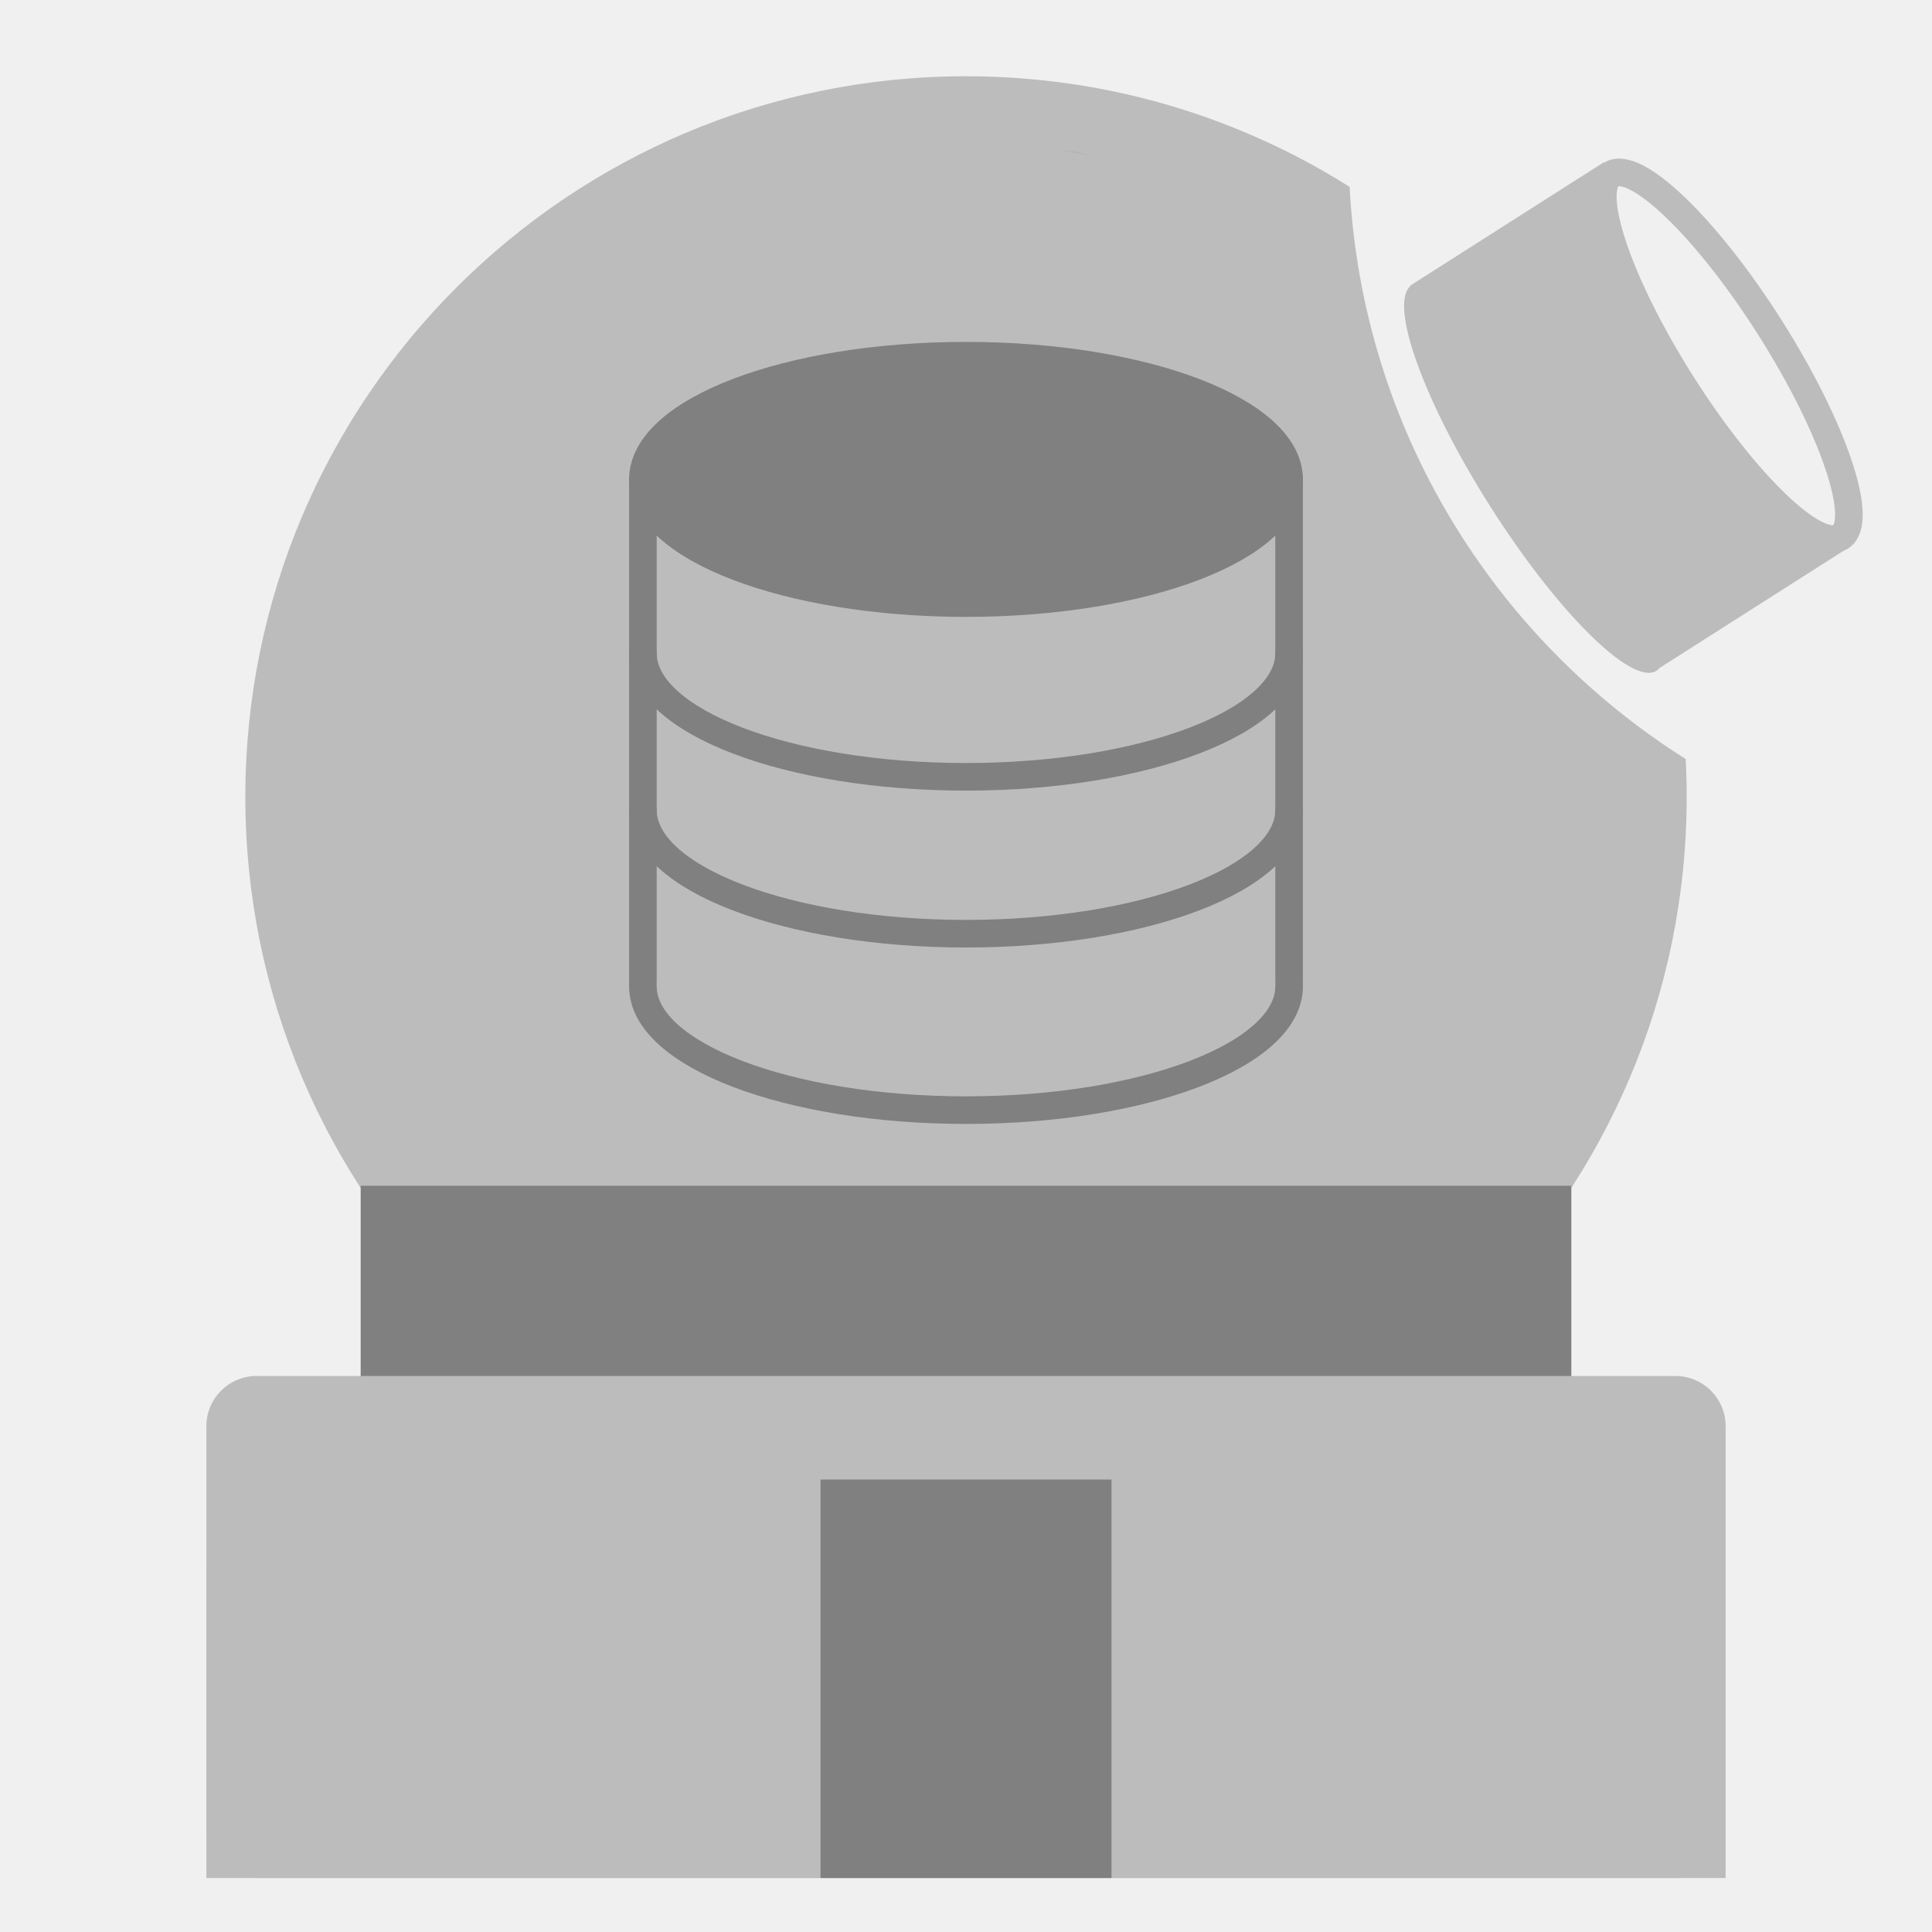
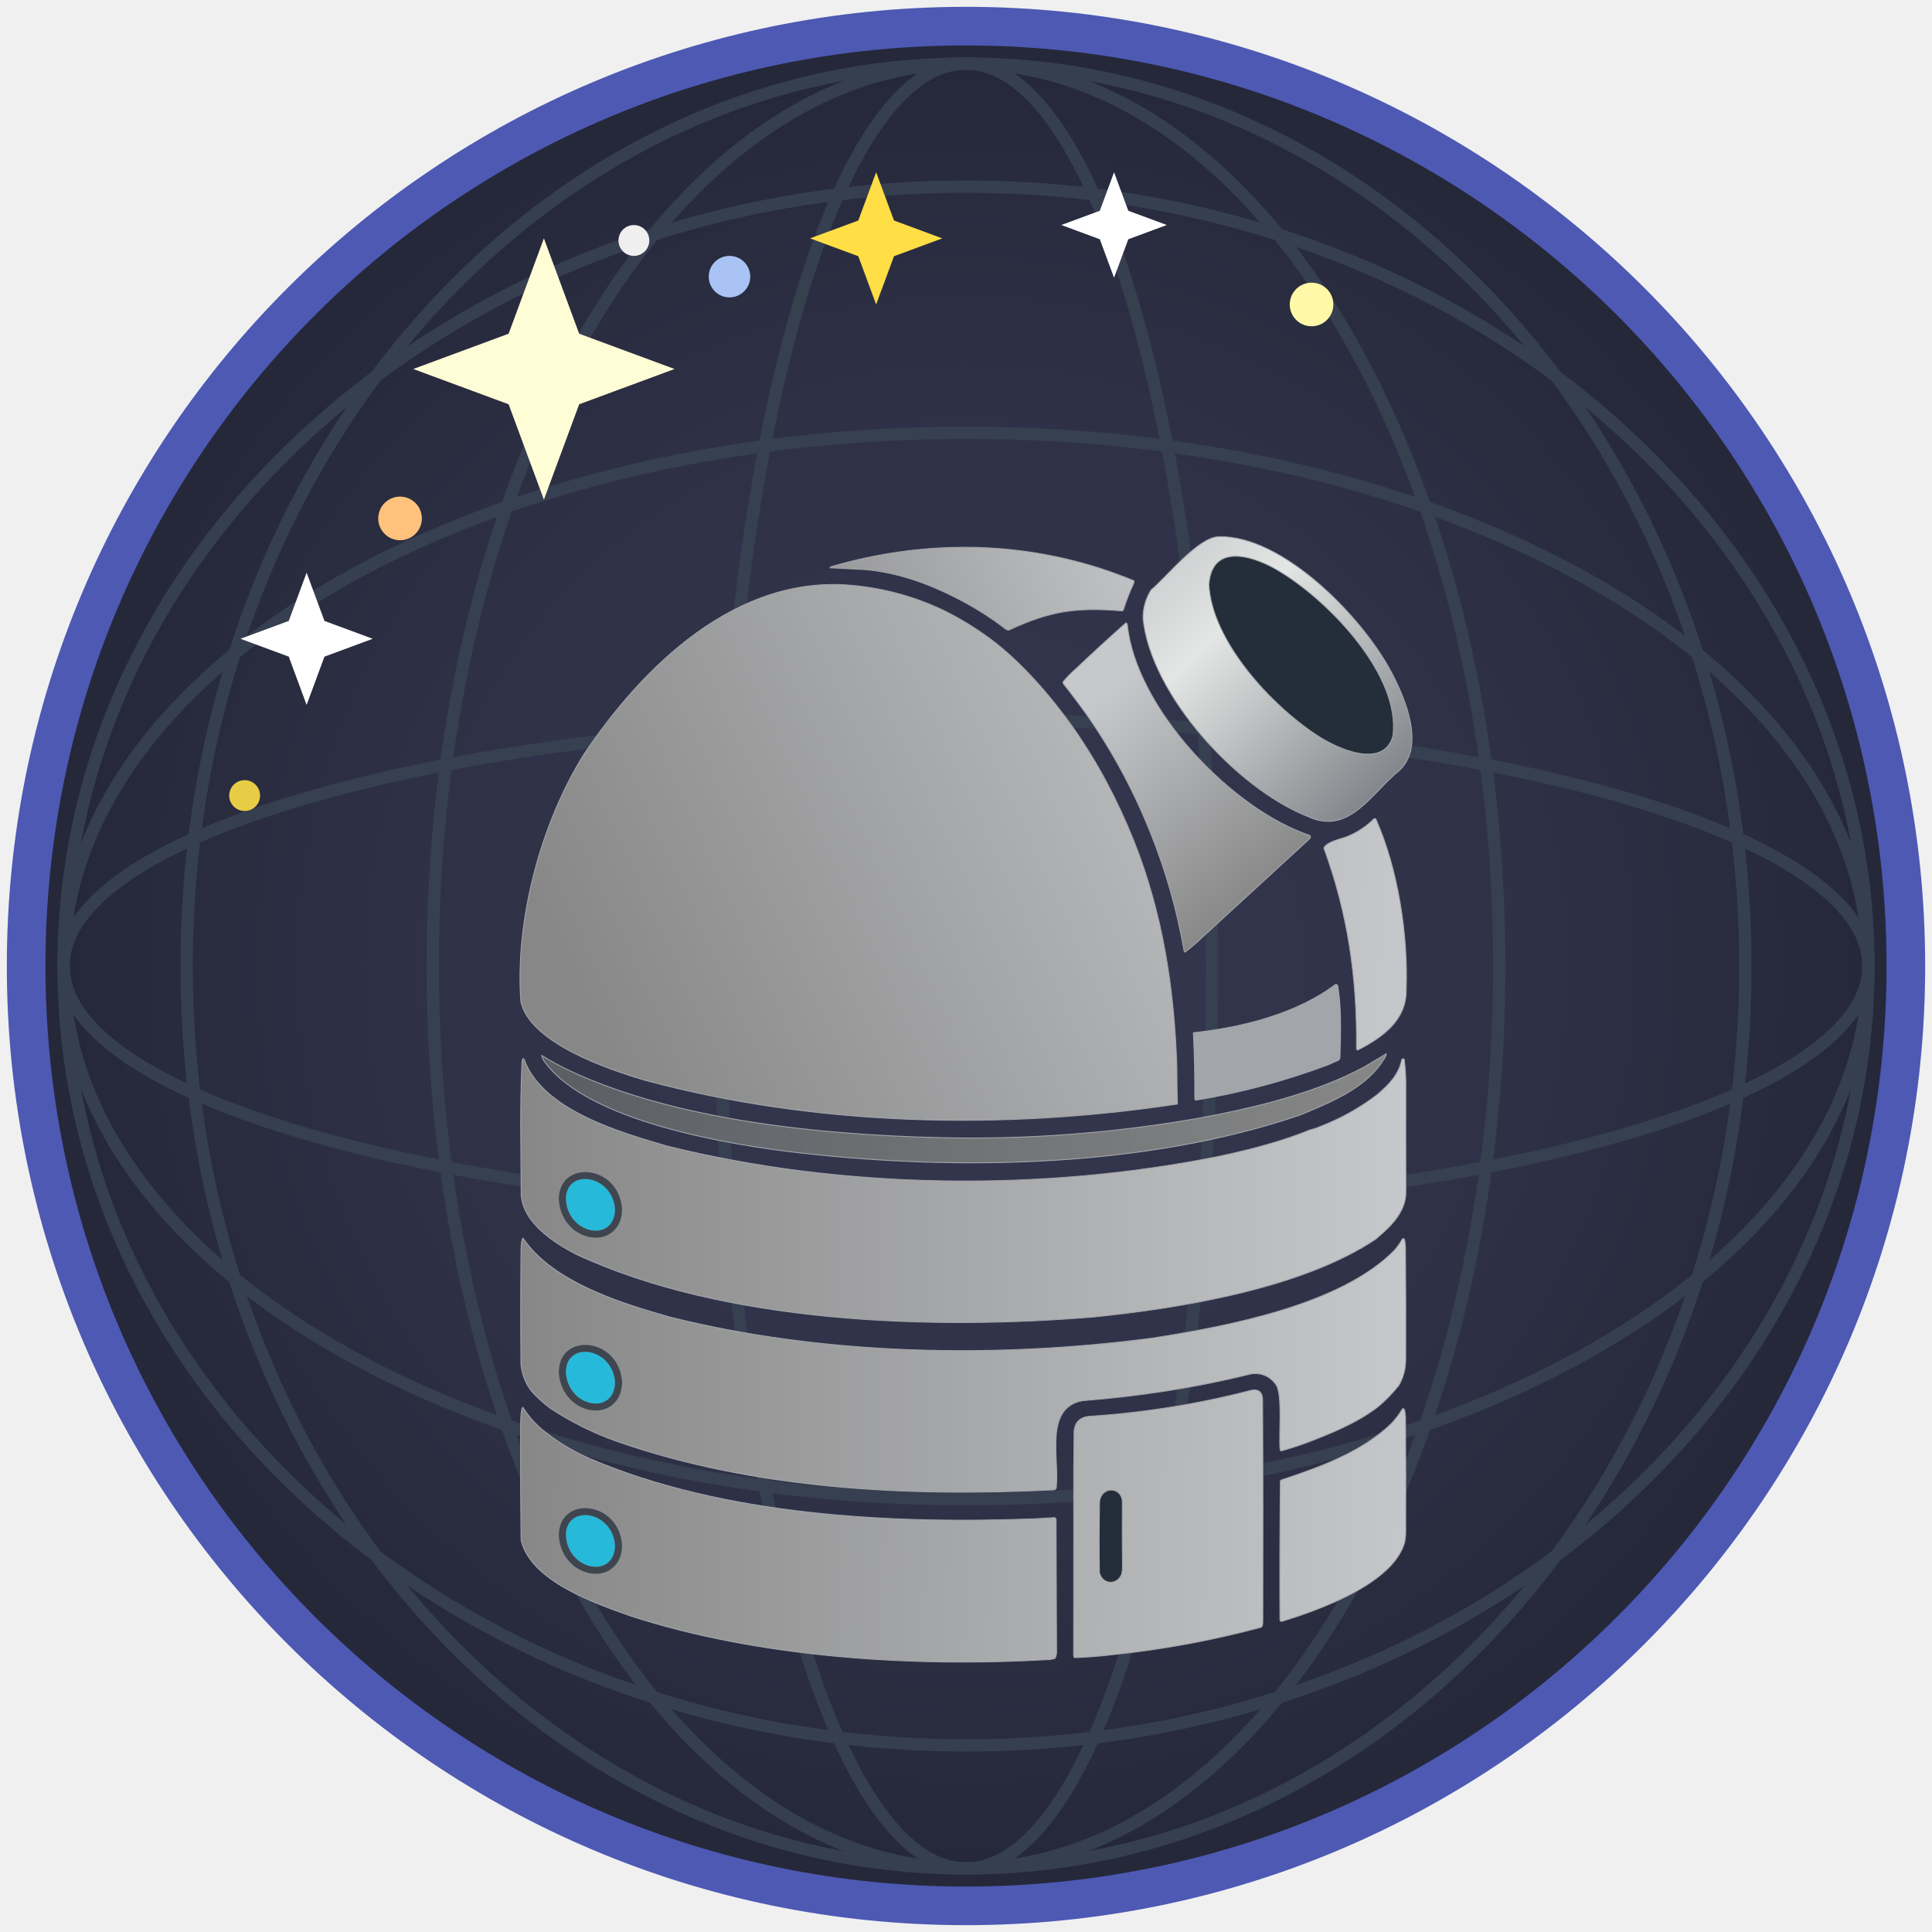
<svg xmlns="http://www.w3.org/2000/svg" width="100%" height="100%" viewBox="0 0 350 350" version="1.1" xml:space="preserve" style="fill-rule:evenodd;clip-rule:evenodd;stroke-linecap:round;stroke-linejoin:round;stroke-miterlimit:1.5;">
-   <path d="M305.378,137.506c0.118,2.273 0.178,4.561 0.178,6.863c-0,72.056 -58.5,130.556 -130.556,130.556c-72.056,0 -130.556,-58.5 -130.556,-130.556c0,-72.055 58.5,-130.555 130.556,-130.555c25.536,-0 49.369,7.347 69.5,20.041c2.266,43.658 26.02,81.67 60.878,103.651Z" style="fill:#bcbcbc;" />
-   <path d="M300.639,121.014c-0.163,0.204 -0.351,0.375 -0.564,0.51c-4.418,2.8 -17.931,-10.583 -30.158,-29.869c-11.931,-18.819 -18.256,-36.349 -14.45,-39.788l-0.056,-0.088l35.106,-22.364l1.394,2.187c-0.12,0.051 -0.235,0.112 -0.345,0.181c-4.418,2.801 1.317,19.777 12.797,37.886c11.481,18.109 24.389,30.538 28.806,27.737c0.158,-0.1 0.303,-0.218 0.435,-0.353l1.343,2.107l-34.308,21.854Z" style="fill:#bcbcbc;" />
-   <path d="M192.188,27.268c1.731,0.05 3.442,0.322 5.129,0.808c-1.698,-0.303 -3.408,-0.573 -5.129,-0.808Z" style="fill:#aeaeae;" />
-   <rect x="65.339" y="214.81" width="219.322" height="39.801" style="fill:#808080;" />
-   <path d="M291.853,31.629c4.417,-2.801 17.325,9.628 28.806,27.737c11.48,18.109 17.215,35.085 12.797,37.886c-4.418,2.801 -17.326,-9.628 -28.806,-27.737c-11.481,-18.109 -17.215,-35.085 -12.797,-37.886Z" style="fill:none;stroke:#bcbcbc;stroke-width:5px;" />
-   <g>
-     <ellipse cx="175" cy="86.847" rx="58.533" ry="22.407" style="fill:#808080;stroke:#808080;stroke-width:5px;" />
-     <path d="M233.533,146.742c-0,12.366 -26.228,22.406 -58.533,22.406c-32.305,0 -58.533,-10.04 -58.533,-22.406" style="fill:none;stroke:#808080;stroke-width:5px;" />
-     <path d="M233.533,178.705c-0,12.367 -26.228,22.407 -58.533,22.407c-32.305,-0 -58.533,-10.04 -58.533,-22.407" style="fill:none;stroke:#808080;stroke-width:5px;" />
-     <path d="M233.533,118.321c-0,12.367 -26.228,22.407 -58.533,22.407c-32.305,-0 -58.533,-10.04 -58.533,-22.407" style="fill:none;stroke:#808080;stroke-width:5px;" />
-     <path d="M116.467,86.847l0,90.877" style="fill:none;stroke:#808080;stroke-width:5px;" />
-     <path d="M233.533,86.847l-0,90.877" style="fill:none;stroke:#808080;stroke-width:5px;" />
+   <circle cx="175" cy="175" r="170.264" style="fill:url(#_Radial1);stroke:#4d59b3;stroke-width:7px;" />
+   <g opacity="0.9">
+     <ellipse cx="175" cy="175" rx="163.481" ry="44.586" style="fill:none;stroke:#374151;stroke-width:2.23px;stroke-linecap:butt;stroke-linejoin:miter;stroke-miterlimit:4;" />
+     <ellipse cx="175" cy="175" rx="163.481" ry="96.602" style="fill:none;stroke:#374151;stroke-width:2.23px;stroke-linecap:butt;stroke-linejoin:miter;stroke-miterlimit:4;" />
+     <ellipse cx="175" cy="175" rx="163.481" ry="141.188" style="fill:none;stroke:#374151;stroke-width:2.23px;stroke-linecap:butt;stroke-linejoin:miter;stroke-miterlimit:4;" />
+     <ellipse cx="175" cy="175" rx="44.586" ry="163.481" style="fill:none;stroke:#374151;stroke-width:2.23px;stroke-linecap:butt;stroke-linejoin:miter;stroke-miterlimit:4;" />
+     <ellipse cx="175" cy="175" rx="96.602" ry="163.481" style="fill:none;stroke:#374151;stroke-width:2.23px;stroke-linecap:butt;stroke-linejoin:miter;stroke-miterlimit:4;" />
+     <ellipse cx="175" cy="175" rx="141.188" ry="163.481" style="fill:none;stroke:#374151;stroke-width:2.23px;stroke-linecap:butt;stroke-linejoin:miter;stroke-miterlimit:4;" />
  </g>
  <g>
-     <path d="M312.611,258.365l0,72.761c0,5.019 -4.075,9.095 -9.095,9.095l-257.032,-0c-5.02,-0 -9.095,-4.076 -9.095,-9.095l-0,-72.761c-0,-5.02 4.075,-9.095 9.095,-9.095l257.032,-0c5.02,-0 9.095,4.075 9.095,9.095Z" style="fill:#bcbcbc;" />
-     <rect x="37.389" y="283.891" width="275.223" height="56.329" style="fill:#bcbcbc;" />
-     <rect x="148.645" y="268.032" width="52.711" height="72.189" style="fill:#808080;" />
+     <path d="M98.532,43.182l6.392,17.274l17.274,6.392l-17.274,6.392l-6.392,17.275l-6.392,-17.275l-17.275,-6.392l17.275,-6.392l6.392,-17.274Z" style="fill:#fffdd6;" />
+     <path d="M55.545,103.746l3.235,8.741l8.741,3.235l-8.741,3.235l-3.235,8.741l-3.235,-8.741l-8.741,-3.235l8.741,-3.235l3.235,-8.741Z" style="fill:#fff;" />
+     <path d="M201.822,31.205l2.581,6.976l6.976,2.581l-6.976,2.582l-2.581,6.975l-2.581,-6.975l-6.976,-2.582l6.976,-2.581l2.581,-6.976Z" style="fill:#fff;" />
+     <path d="M158.721,31.205l3.235,8.742l8.742,3.235l-8.742,3.234l-3.235,8.742l-3.234,-8.742l-8.742,-3.234l8.742,-3.235l3.234,-8.742Z" style="fill:#ffde46;" />
+     <circle cx="132.153" cy="50.116" r="3.758" style="fill:#aac3f5;" />
+     <circle cx="114.835" cy="43.564" r="2.794" style="fill:#efefef;" />
+     <circle cx="72.472" cy="93.917" r="3.951" style="fill:#ffc27c;" />
+     <circle cx="237.603" cy="55.158" r="3.951" style="fill:#fff9a7;" />
+     <circle cx="44.318" cy="144.126" r="2.794" style="fill:#e9cc45;" />
  </g>
+   <g>
+     <path d="M207.069,112.046c-0.013,-1.867 0.47,-3.588 1.45,-5.168c2.889,-2.414 8.511,-9.542 12.266,-9.655c11.763,-0.274 26.273,14.845 31.367,24.719c2.491,4.743 6.054,13.321 1.325,17.663c-5.078,4.088 -9.078,11.882 -16.657,8.265c-12.711,-5.009 -28.356,-21.94 -29.751,-35.824Z" style="fill:url(#_Linear2);stroke:#a2a5aa;stroke-width:0.16px;stroke-linecap:butt;stroke-linejoin:miter;stroke-miterlimit:4;" />
+     <path d="M219.012,105.921c0.542,10.235 11.319,21.879 19.565,27.275c3.439,2.328 11.998,6.299 13.762,0.168c1.46,-10.932 -11.435,-24.226 -20.055,-29.551c-4.349,-2.844 -12.714,-5.958 -13.272,2.108Z" style="fill:#242d3a;stroke:#a2a5aa;stroke-width:0.16px;stroke-linecap:butt;stroke-linejoin:miter;stroke-miterlimit:4;" />
+     <path d="M180.944,113.026c-2.453,-1.776 -5.032,-3.35 -7.734,-4.72c-5.144,-2.624 -10.615,-4.587 -16.398,-5.112c-2.16,-0.113 -4.314,-0.226 -6.457,-0.339c0.096,-0.129 0.222,-0.209 0.383,-0.242c15.993,-4.626 32.598,-4.735 48.507,0.32c2.082,0.683 4.136,1.434 6.16,2.256c0.061,0.165 0.055,0.329 -0.022,0.49c-0.71,1.509 -1.312,3.059 -1.812,4.649c-0.039,0.161 -0.129,0.277 -0.277,0.348c-8.391,-0.693 -13.04,-0.013 -20.606,3.501c-0.338,0.022 -1.409,-0.938 -1.744,-1.151Z" style="fill:url(#_Linear3);stroke:#a2a5aa;stroke-width:0.16px;stroke-linecap:butt;stroke-linejoin:miter;stroke-miterlimit:4;" />
+     <path d="M171.273,110.74c2.776,1.399 5.419,3.014 7.934,4.845c5.651,4.149 11.086,10.413 15.144,16.135c4.549,6.476 8.13,13.301 11.08,20.638c5.238,13.217 7.305,26.769 7.772,40.924c0.007,2.244 0.036,4.484 0.094,6.728c-31.447,4.758 -65.437,4.039 -96.246,-4.252c-6.567,-1.896 -21.102,-6.783 -22.691,-14.32c-1.093,-14.619 3.61,-32.297 11.415,-44.783c10.731,-16.015 27.639,-32.543 48.519,-30.615c5.944,0.526 11.605,2.092 16.979,4.7Z" style="fill:url(#_Linear4);stroke:#a2a5aa;stroke-width:0.16px;stroke-linecap:butt;stroke-linejoin:miter;stroke-miterlimit:4;" />
+     <path d="M208.5,151.081c-2.995,-7.543 -6.805,-14.648 -11.431,-21.315c-1.402,-1.973 -2.853,-3.904 -4.352,-5.799c-0.113,-0.132 -0.155,-0.287 -0.123,-0.458c0.674,-0.819 1.412,-1.576 2.218,-2.276c3.011,-2.859 6.067,-5.66 9.165,-8.41c0.139,0.071 0.226,0.184 0.258,0.341c1.528,15.168 18.929,33.465 33.043,38.185c0.299,0.348 -0.026,0.561 -0.262,0.822c-6.437,5.912 -12.875,11.824 -19.316,17.736c-0.964,0.919 -1.969,1.783 -3.017,2.589c-0.119,-0.071 -0.181,-0.181 -0.184,-0.322c-1.273,-7.241 -3.272,-14.268 -5.999,-21.093Z" style="fill:url(#_Linear5);stroke:#a2a5aa;stroke-width:0.16px;stroke-linecap:butt;stroke-linejoin:miter;stroke-miterlimit:4;" />
+     <path d="M239.818,153.605c0.693,-1.218 3.098,-1.589 4.303,-2.085c1.812,-0.748 3.414,-1.815 4.804,-3.201c0.122,-0.068 0.229,-0.049 0.325,0.048c4.03,9.062 5.864,21.002 5.506,30.866c0.097,5.616 -4.339,8.733 -8.826,11.022c-0.123,-0.08 -0.184,-0.196 -0.19,-0.348c0.125,-12.711 -1.544,-24.339 -5.922,-36.302Z" style="fill:url(#_Linear6);stroke:#a2a5aa;stroke-width:0.16px;stroke-linecap:butt;stroke-linejoin:miter;stroke-miterlimit:4;" />
+     <path d="M240.637,192.892c-7.795,2.924 -15.796,5.061 -24.004,6.422c-0.142,-0.094 -0.206,-0.226 -0.193,-0.397c0.032,-3.946 -0.052,-7.888 -0.255,-11.827c8.775,-0.945 18.678,-3.398 25.828,-8.801c0.21,0.084 0.335,0.242 0.381,0.471c0.635,4.235 0.49,8.462 0.357,12.727c0.01,0.254 -0.087,0.454 -0.287,0.599c-0.618,0.245 -1.228,0.516 -1.827,0.806Z" style="fill:#a2a5aa;stroke:#a2a5aa;stroke-width:0.16px;stroke-linecap:butt;stroke-linejoin:miter;stroke-miterlimit:4;" />
+     <path d="M250.234,192.625c-3.334,4.787 -9.591,7.253 -14.794,9.403c-27.775,9.465 -61.611,10.122 -90.543,6.831c-12.624,-1.435 -38.236,-5.635 -46.143,-16.392c-0.326,-0.368 -0.529,-0.793 -0.613,-1.267c1.58,0.989 3.227,1.892 4.935,2.704c20.503,9.649 49.139,12.028 71.592,12.26c14.229,0.068 28.352,-1.122 42.368,-3.572c8.972,-1.647 18.443,-3.875 26.776,-7.65c1.141,-0.532 2.266,-1.092 3.378,-1.682c1.335,-0.784 2.647,-1.57 3.946,-2.36c-0.01,0.583 -0.622,1.225 -0.902,1.725Z" style="fill:url(#_Linear7);stroke:#a2a5aa;stroke-width:0.16px;stroke-linecap:butt;stroke-linejoin:miter;stroke-miterlimit:4;" />
+     <path d="M237.349,204.671c0.644,-0.138 1.263,-0.345 1.86,-0.619c3.675,-1.415 7.072,-3.31 10.202,-5.689c2.102,-1.777 3.969,-3.617 4.533,-6.422c0.284,-0.258 0.448,-0.187 0.493,0.213c0.132,1.177 0.216,2.36 0.248,3.546c-0.012,6.77 -0.009,13.539 0.007,20.312c-0.003,0.603 -0.084,1.199 -0.239,1.783c-0.093,0.319 -0.203,0.635 -0.329,0.941c-1.057,2.447 -2.907,4.036 -4.877,5.735c-13.236,8.907 -35.447,12.55 -51.169,14.12c-29.223,2.395 -66.785,1.189 -93.735,-11.38c-4.068,-2.118 -9.458,-5.609 -9.919,-10.641c-0.042,-7.882 -0.248,-16.27 0.145,-24.103c-0.003,-0.258 0.058,-0.494 0.187,-0.706c0.107,0.035 0.177,0.106 0.216,0.216c3.337,9.135 17.314,13.136 25.722,15.602c31.817,7.94 68.319,8.372 100.42,1.838c5.313,-1.145 11.235,-2.666 16.235,-4.746Z" style="fill:url(#_Linear8);stroke:#a2a5aa;stroke-width:0.16px;stroke-linecap:butt;stroke-linejoin:miter;stroke-miterlimit:4;" />
+     <path d="M252.603,226.502c0.538,-0.6 0.999,-1.254 1.386,-1.96c0.619,-0.699 0.542,0.987 0.635,1.296c0.052,6.715 0.068,13.433 0.042,20.151c0.007,0.719 -0.052,1.431 -0.174,2.137c-0.2,1.003 -0.551,1.947 -1.061,2.834c-1.134,1.435 -2.404,2.74 -3.81,3.91c-3.772,2.905 -8.552,4.839 -12.972,6.519c-1.502,0.548 -3.021,1.038 -4.558,1.463c-0.149,-0.093 -0.219,-0.232 -0.21,-0.413c-0.219,-2.643 0.448,-9.29 -0.603,-11.408c-1.096,-1.663 -2.63,-2.379 -4.603,-2.144c-10.087,2.502 -20.209,4.062 -30.567,4.861c-6.944,1.287 -4.191,10.494 -4.739,15.461c0.046,0.468 -0.158,0.703 -0.615,0.706c-26.106,1.296 -54.238,-0.09 -79.08,-8.823c-4.223,-1.502 -8.204,-3.485 -11.944,-5.944c-1.283,-0.948 -2.456,-2.018 -3.52,-3.205c-1.038,-1.418 -1.647,-2.998 -1.828,-4.742c-0.064,-6.721 -0.061,-13.442 0.007,-20.164c0.016,-0.693 -0.01,-2.198 0.332,-2.743c0.486,0.667 0.999,1.318 1.541,1.957c5.951,6.627 16.711,9.97 25.044,12.333c27.811,6.976 59.026,7.547 87.365,3.837c13.349,-2.077 34.174,-5.958 43.932,-15.919Z" style="fill:url(#_Linear9);stroke:#a2a5aa;stroke-width:0.16px;stroke-linecap:butt;stroke-linejoin:miter;stroke-miterlimit:4;" />
+     <path d="M194.516,279.664l-0,-5.123c-0.026,-5.097 -0.007,-10.193 0.064,-15.29c0.145,-1.496 0.958,-2.379 2.437,-2.65c10.058,-0.635 19.968,-2.221 29.722,-4.751c1.248,-0.219 1.912,0.303 1.996,1.566c0.068,13.321 0.08,26.641 0.039,39.961c-0.055,0.48 0.154,1.422 -0.561,1.489c-8.762,2.337 -17.653,3.969 -26.673,4.9c-2.282,0.278 -4.571,0.455 -6.86,0.539c-0.145,-0.126 -0.206,-0.284 -0.184,-0.474c0.016,-6.722 0.023,-13.446 0.02,-20.167Z" style="fill:url(#_Linear10);stroke:#a2a5aa;stroke-width:0.16px;stroke-linecap:butt;stroke-linejoin:miter;stroke-miterlimit:4;" />
+     <path d="M199.174,284.889c0.558,2.244 3.217,2.337 4.026,0.277c0.087,-0.374 0.136,-0.754 0.145,-1.138c-0.045,-3.978 -0.051,-7.956 -0.019,-11.934c-0.116,-2.853 -3.794,-2.894 -4.13,-0.058c-0.077,4.285 -0.083,8.569 -0.022,12.853Z" style="fill:#242d3a;stroke:#a2a5aa;stroke-width:0.16px;stroke-linecap:butt;stroke-linejoin:miter;stroke-miterlimit:4;" />
+     <path d="M97.919,258.726c2.669,2.231 5.596,4.046 8.781,5.451c24.322,10.445 54.87,11.966 81.014,10.954c1.112,-0.068 2.227,-0.135 3.339,-0.203c0.171,0.068 0.262,0.197 0.268,0.384c0.036,7.956 0.065,15.915 0.087,23.871c0.019,0.445 -0.074,0.864 -0.29,1.251c-0.326,0.106 -0.658,0.177 -0.999,0.212c-24.462,1.422 -52.495,-0.293 -75.898,-7.898c-6.39,-2.292 -18.034,-6.25 -19.816,-13.713c-0.084,-7.144 -0.11,-14.294 -0.078,-21.441c0.007,-0.509 0.068,-2.356 0.39,-2.659c0.394,0.638 0.829,1.247 1.309,1.831c0.59,0.693 1.222,1.347 1.893,1.96Z" style="fill:url(#_Linear11);stroke:#a2a5aa;stroke-width:0.16px;stroke-linecap:butt;stroke-linejoin:miter;stroke-miterlimit:4;" />
+     <path d="M254.479,279.386c-2.082,7.524 -15.522,12.273 -22.25,14.346c-0.235,0.022 -0.357,-0.094 -0.361,-0.345c-0.042,-8.366 -0.016,-16.731 0.078,-25.093c0.1,-0.139 0.232,-0.229 0.399,-0.261c6.893,-2.286 14.462,-5.042 19.765,-10.2c0.741,-0.8 1.392,-1.667 1.953,-2.598c0.561,-0.313 0.468,1.179 0.568,1.46c0.045,6.96 0.058,13.923 0.032,20.886c-0.003,0.606 -0.068,1.209 -0.184,1.805Z" style="fill:url(#_Linear12);stroke:#a2a5aa;stroke-width:0.16px;stroke-linecap:butt;stroke-linejoin:miter;stroke-miterlimit:4;" />
+     <path d="M102.499,217.196c0.289,6.445 8.828,8.071 8.933,1.863c-0.488,-6.286 -8.835,-7.518 -8.933,-1.863Z" style="fill:#26b9d9;" />
+     <path d="M101.238,217.175c0.124,-7.184 10.832,-6.198 11.452,1.786l0.004,0.059l-0.001,0.06c-0.039,2.298 -1.028,3.745 -2.33,4.506c-1.892,1.106 -4.65,0.74 -6.659,-1.024c-1.349,-1.185 -2.36,-2.983 -2.465,-5.309l-0.001,-0.039l0,-0.039Zm1.261,0.021c0.289,6.445 8.828,8.071 8.933,1.863c-0.488,-6.286 -8.835,-7.518 -8.933,-1.863Z" style="fill:#242d3a;fill-opacity:0.74;" />
+     <path d="M102.499,248.509c0.289,6.445 8.828,8.071 8.933,1.862c-0.488,-6.286 -8.835,-7.517 -8.933,-1.862Z" style="fill:#26b9d9;" />
+     <path d="M101.238,248.487c0.124,-7.183 10.832,-6.197 11.452,1.787l0.004,0.059l-0.001,0.06c-0.039,2.297 -1.028,3.745 -2.33,4.506c-1.892,1.106 -4.65,0.74 -6.659,-1.024c-1.349,-1.185 -2.36,-2.983 -2.465,-5.309l-0.001,-0.039l0,-0.04Zm1.261,0.022c0.289,6.445 8.828,8.071 8.933,1.862c-0.488,-6.286 -8.835,-7.517 -8.933,-1.862Z" style="fill:#242d3a;fill-opacity:0.74;" />
+     <path d="M102.499,278.085c0.289,6.444 8.828,8.071 8.933,1.862c-0.488,-6.286 -8.835,-7.518 -8.933,-1.862Z" style="fill:#26b9d9;" />
+     <path d="M101.238,278.063c0.124,-7.184 10.832,-6.198 11.452,1.786l0.004,0.06l-0.001,0.059c-0.039,2.298 -1.028,3.745 -2.33,4.507c-1.892,1.105 -4.65,0.739 -6.659,-1.025c-1.349,-1.185 -2.36,-2.983 -2.465,-5.309l-0.001,-0.039l0,-0.039Zm1.261,0.022c0.289,6.444 8.828,8.071 8.933,1.862c-0.488,-6.286 -8.835,-7.518 -8.933,-1.862Z" style="fill:#242d3a;fill-opacity:0.74;" />
+   </g>
+   <defs>
+     <radialGradient id="_Radial1" cx="0" cy="0" r="1" gradientUnits="userSpaceOnUse" gradientTransform="matrix(170.264,0,0,170.264,175,175)">
+       <stop offset="0" style="stop-color:#35374f;stop-opacity:1" />
+       <stop offset="0.62" style="stop-color:#2e3146;stop-opacity:1" />
+       <stop offset="1" style="stop-color:#242738;stop-opacity:1" />
+     </radialGradient>
+     <linearGradient id="_Linear2" x1="0" y1="0" x2="1" y2="0" gradientUnits="userSpaceOnUse" gradientTransform="matrix(68.5778,70.3164,-70.3164,68.5778,187.219,84.1052)">
+       <stop offset="0" style="stop-color:#a2a5aa;stop-opacity:1" />
+       <stop offset="0.46" style="stop-color:#e4e6e5;stop-opacity:1" />
+       <stop offset="1" style="stop-color:#666a70;stop-opacity:1" />
+     </linearGradient>
+     <linearGradient id="_Linear3" x1="0" y1="0" x2="1" y2="0" gradientUnits="userSpaceOnUse" gradientTransform="matrix(-73.2934,32.2839,-32.2839,-73.2934,211.645,99.1423)">
+       <stop offset="0" style="stop-color:#c6c8cb;stop-opacity:1" />
+       <stop offset="1" style="stop-color:#878787;stop-opacity:1" />
+     </linearGradient>
+     <linearGradient id="_Linear4" x1="0" y1="0" x2="1" y2="0" gradientUnits="userSpaceOnUse" gradientTransform="matrix(-132.251,60.3188,-60.3188,-132.251,234.037,114.681)">
+       <stop offset="0" style="stop-color:#c6c8cb;stop-opacity:1" />
+       <stop offset="1" style="stop-color:#878787;stop-opacity:1" />
+     </linearGradient>
+     <linearGradient id="_Linear5" x1="0" y1="0" x2="1" y2="0" gradientUnits="userSpaceOnUse" gradientTransform="matrix(29.3249,36.2239,-36.2239,29.3249,203.345,122.883)">
+       <stop offset="0" style="stop-color:#c6c8cb;stop-opacity:1" />
+       <stop offset="1" style="stop-color:#878787;stop-opacity:1" />
+     </linearGradient>
+     <linearGradient id="_Linear6" x1="0" y1="0" x2="1" y2="0" gradientUnits="userSpaceOnUse" gradientTransform="matrix(-161.594,-3.82069,3.82069,-161.594,255.797,172.496)">
+       <stop offset="0" style="stop-color:#c6c8cb;stop-opacity:1" />
+       <stop offset="1" style="stop-color:#878787;stop-opacity:1" />
+     </linearGradient>
+     <linearGradient id="_Linear7" x1="0" y1="0" x2="1" y2="0" gradientUnits="userSpaceOnUse" gradientTransform="matrix(147.725,-5.38358,5.38358,147.725,103.411,180.384)">
+       <stop offset="0" style="stop-color:#5c6065;stop-opacity:1" />
+       <stop offset="1" style="stop-color:#878787;stop-opacity:1" />
+     </linearGradient>
+     <linearGradient id="_Linear8" x1="0" y1="0" x2="1" y2="0" gradientUnits="userSpaceOnUse" gradientTransform="matrix(-160.473,1.96523e-14,-1.96523e-14,-160.473,254.676,217.296)">
+       <stop offset="0" style="stop-color:#c6c8cb;stop-opacity:1" />
+       <stop offset="1" style="stop-color:#878787;stop-opacity:1" />
+     </linearGradient>
+     <linearGradient id="_Linear9" x1="0" y1="0" x2="1" y2="0" gradientUnits="userSpaceOnUse" gradientTransform="matrix(-160.34,1.9636e-14,-1.9636e-14,-160.34,254.676,250.593)">
+       <stop offset="0" style="stop-color:#c6c8cb;stop-opacity:1" />
+       <stop offset="1" style="stop-color:#878787;stop-opacity:1" />
+     </linearGradient>
+     <linearGradient id="_Linear10" x1="0" y1="0" x2="1" y2="0" gradientUnits="userSpaceOnUse" gradientTransform="matrix(-165.363,-3.82497,3.82497,-165.363,254.678,278.288)">
+       <stop offset="0" style="stop-color:#c6c8cb;stop-opacity:1" />
+       <stop offset="1" style="stop-color:#878787;stop-opacity:1" />
+     </linearGradient>
+     <linearGradient id="_Linear11" x1="0" y1="0" x2="1" y2="0" gradientUnits="userSpaceOnUse" gradientTransform="matrix(-160.34,-3.82497,3.82497,-160.34,254.676,278.288)">
+       <stop offset="0" style="stop-color:#c6c8cb;stop-opacity:1" />
+       <stop offset="1" style="stop-color:#878787;stop-opacity:1" />
+     </linearGradient>
+     <linearGradient id="_Linear12" x1="0" y1="0" x2="1" y2="0" gradientUnits="userSpaceOnUse" gradientTransform="matrix(-164.565,-1.58984,1.58984,-164.565,258.901,276.053)">
+       <stop offset="0" style="stop-color:#c6c8cb;stop-opacity:1" />
+       <stop offset="1" style="stop-color:#878787;stop-opacity:1" />
+     </linearGradient>
+   </defs>
</svg>
